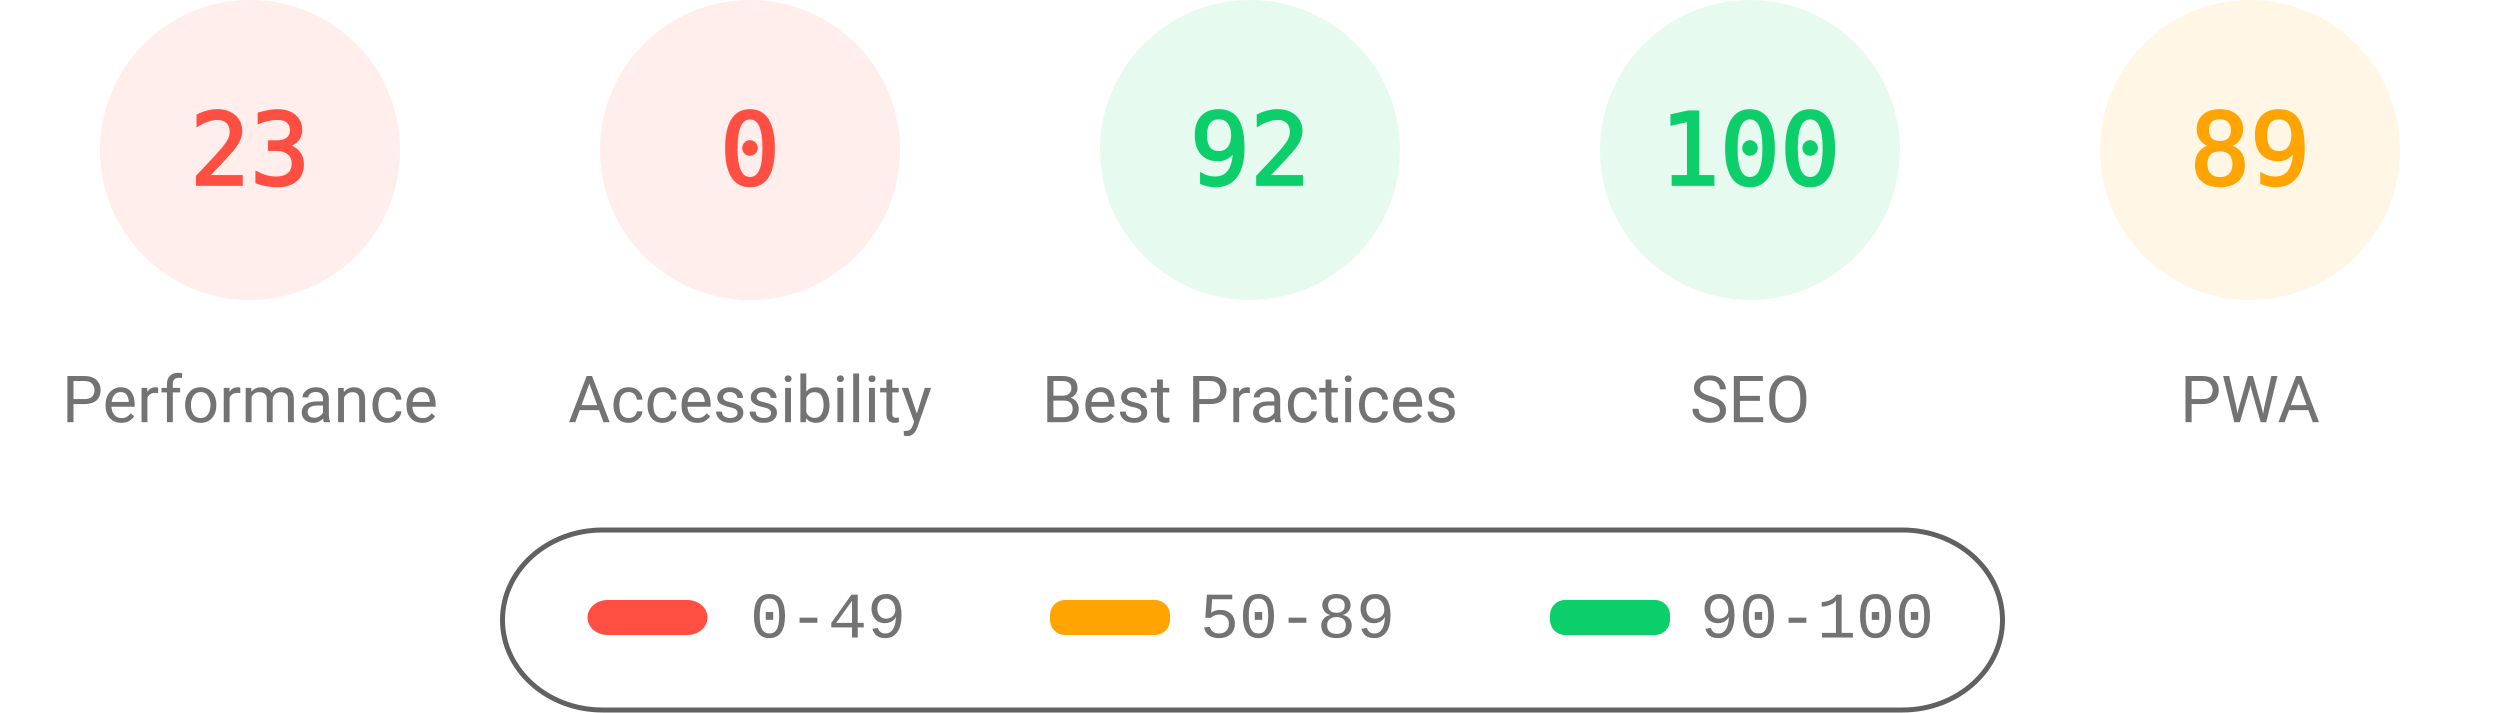
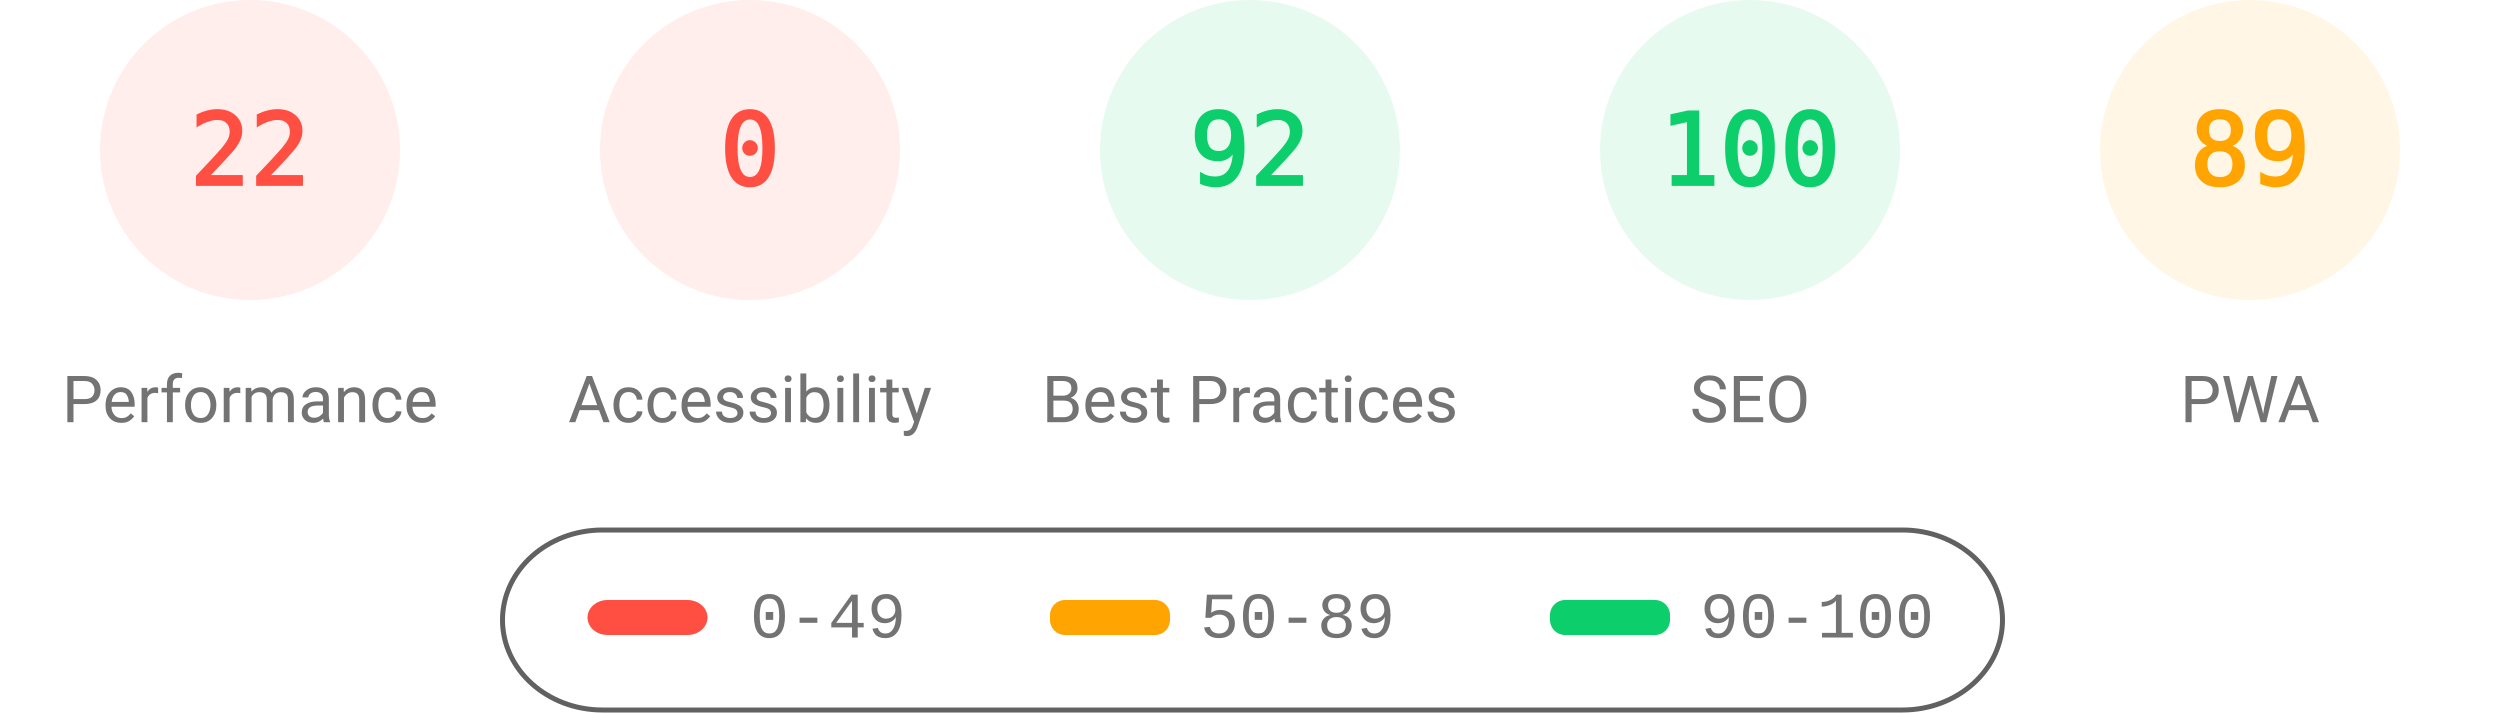
<svg xmlns="http://www.w3.org/2000/svg" fill="none" width="1000" height="285">
  <style>.gauge-base{opacity:.1}.gauge-arc{fill:none;animation-delay:250ms;stroke-linecap:round;transform:rotate(-90deg);transform-origin:100px 60px;animation:load-gauge 1s ease forwards}.guage-text{font-size:40px;font-family:monospace;text-align:center}.guage-red{color:#ff4e42;fill:#ff4e42;stroke:#ff4e42}.guage-orange{color:#ffa400;fill:#ffa400;stroke:#ffa400}.guage-green{color:#0cce6b;fill:#0cce6b;stroke:#0cce6b}.guage-undefined{color:#5c5c5c;fill:#5c5c5c;stroke:#5c5c5c}.guage-title{color:#737373;fill:#737373;stroke:none;font-size:26px;line-height:26px;font-family:Roboto,Halvetica,Arial,sans-serif}@keyframes load-gauge{from{stroke-dasharray:0 352.858}}</style>
  <svg class="guage-div guage-perf guage-red" viewBox="0 0 200 200" width="200" height="200">
    <circle class="gauge-base" r="56" cx="100" cy="60" stroke-width="8" />
-     <circle class="gauge-arc guage-arc-1" r="56" cx="100" cy="60" stroke-width="8" style="stroke-dasharray:80.927,351.858" />
-     <text class="guage-text" x="100" y="60" alignment-baseline="central" dominant-baseline="central" text-anchor="middle">23</text>
+     <circle class="gauge-arc guage-arc-1" r="56" cx="100" cy="60" stroke-width="8" style="stroke-dasharray:77.409,351.858" />
+     <text class="guage-text" x="100" y="60" alignment-baseline="central" dominant-baseline="central" text-anchor="middle">22</text>
    <text class="guage-title" x="100" y="160" alignment-baseline="central" dominant-baseline="central" text-anchor="middle">Performance</text>
  </svg>
  <svg class="guage-div guage-acc guage-red" viewBox="0 0 200 200" width="200" height="200" x="200">
    <circle class="gauge-base" r="56" cx="100" cy="60" stroke-width="8" />
    <circle class="gauge-arc guage-arc-2" r="56" cx="100" cy="60" stroke-width="8" style="stroke-dasharray:0,351.858" />
    <text class="guage-text" x="100" y="60" alignment-baseline="central" dominant-baseline="central" text-anchor="middle">0</text>
    <text class="guage-title" x="100" y="160" alignment-baseline="central" dominant-baseline="central" text-anchor="middle">Accessibility</text>
  </svg>
  <svg class="guage-div guage-best guage-green" viewBox="0 0 200 200" width="200" height="200" x="400">
    <circle class="gauge-base" r="56" cx="100" cy="60" stroke-width="8" />
    <circle class="gauge-arc guage-arc-3" r="56" cx="100" cy="60" stroke-width="8" style="stroke-dasharray:323.709,351.858" />
    <text class="guage-text" x="100" y="60" alignment-baseline="central" dominant-baseline="central" text-anchor="middle">92</text>
    <text class="guage-title" x="100" y="160" alignment-baseline="central" dominant-baseline="central" text-anchor="middle">Best Practices</text>
  </svg>
  <svg class="guage-div guage-seo guage-green" viewBox="0 0 200 200" width="200" height="200" x="600">
    <circle class="gauge-base" r="56" cx="100" cy="60" stroke-width="8" />
    <circle class="gauge-arc guage-arc-4" r="56" cx="100" cy="60" stroke-width="8" style="stroke-dasharray:351.858,351.858" />
    <text class="guage-text" x="100" y="60" alignment-baseline="central" dominant-baseline="central" text-anchor="middle">100</text>
    <text class="guage-title" x="100" y="160" alignment-baseline="central" dominant-baseline="central" text-anchor="middle">SEO</text>
  </svg>
  <svg class="guage-div guage-pwa guage-orange" viewBox="0 0 200 200" width="200" height="200" x="800">
    <circle class="gauge-base" r="56" cx="100" cy="60" stroke-width="8" />
    <circle class="gauge-arc guage-arc-4" r="56" cx="100" cy="60" stroke-width="8" style="stroke-dasharray:313.154,351.858" />
    <text class="guage-text" x="100" y="60" alignment-baseline="central" dominant-baseline="central" text-anchor="middle">89</text>
    <text class="guage-title" x="100" y="160" alignment-baseline="central" dominant-baseline="central" text-anchor="middle">PWA</text>
  </svg>
  <svg width="604" height="76" x="200" y="210">
    <path fill="none" id="canvas_background" d="M-1-1h604v80H-1z" />
    <rect fill-opacity="0" stroke="#616161" stroke-width="2" rx="40" id="svg_2" height="72" width="600" y="2" x="1" fill="#000" />
    <rect stroke="#000" rx="8" id="svg_3" height="14" width="48" y="30" x="35" stroke-opacity="null" stroke-width="0" fill="#ff4e42" />
    <rect stroke="#000" rx="6" id="svg_4" height="14" width="48" y="30" x="220" stroke-opacity="null" stroke-width="0" fill="#ffa400" />
    <rect stroke="#000" rx="6" id="svg_5" height="14" width="48" y="30" x="420" stroke-opacity="null" stroke-width="0" fill="#0cce6b" />
    <text xml:space="preserve" text-anchor="start" font-family="'Courier New', Courier, monospace" font-size="26" id="svg_6" y="45" x="100" stroke-opacity="null" stroke-width="0" stroke="#000" fill="#737373">0-49</text>
    <text xml:space="preserve" text-anchor="start" font-family="'Courier New', Courier, monospace" font-size="26" id="svg_7" y="45" x="280" stroke-opacity="null" stroke-width="0" stroke="#000" fill="#737373">50-89</text>
    <text xml:space="preserve" text-anchor="start" font-family="'Courier New', Courier, monospace" font-size="26" id="svg_8" y="45" x="480" stroke-opacity="null" stroke-width="0" stroke="#000" fill="#737373">90-100</text>
  </svg>
</svg>
